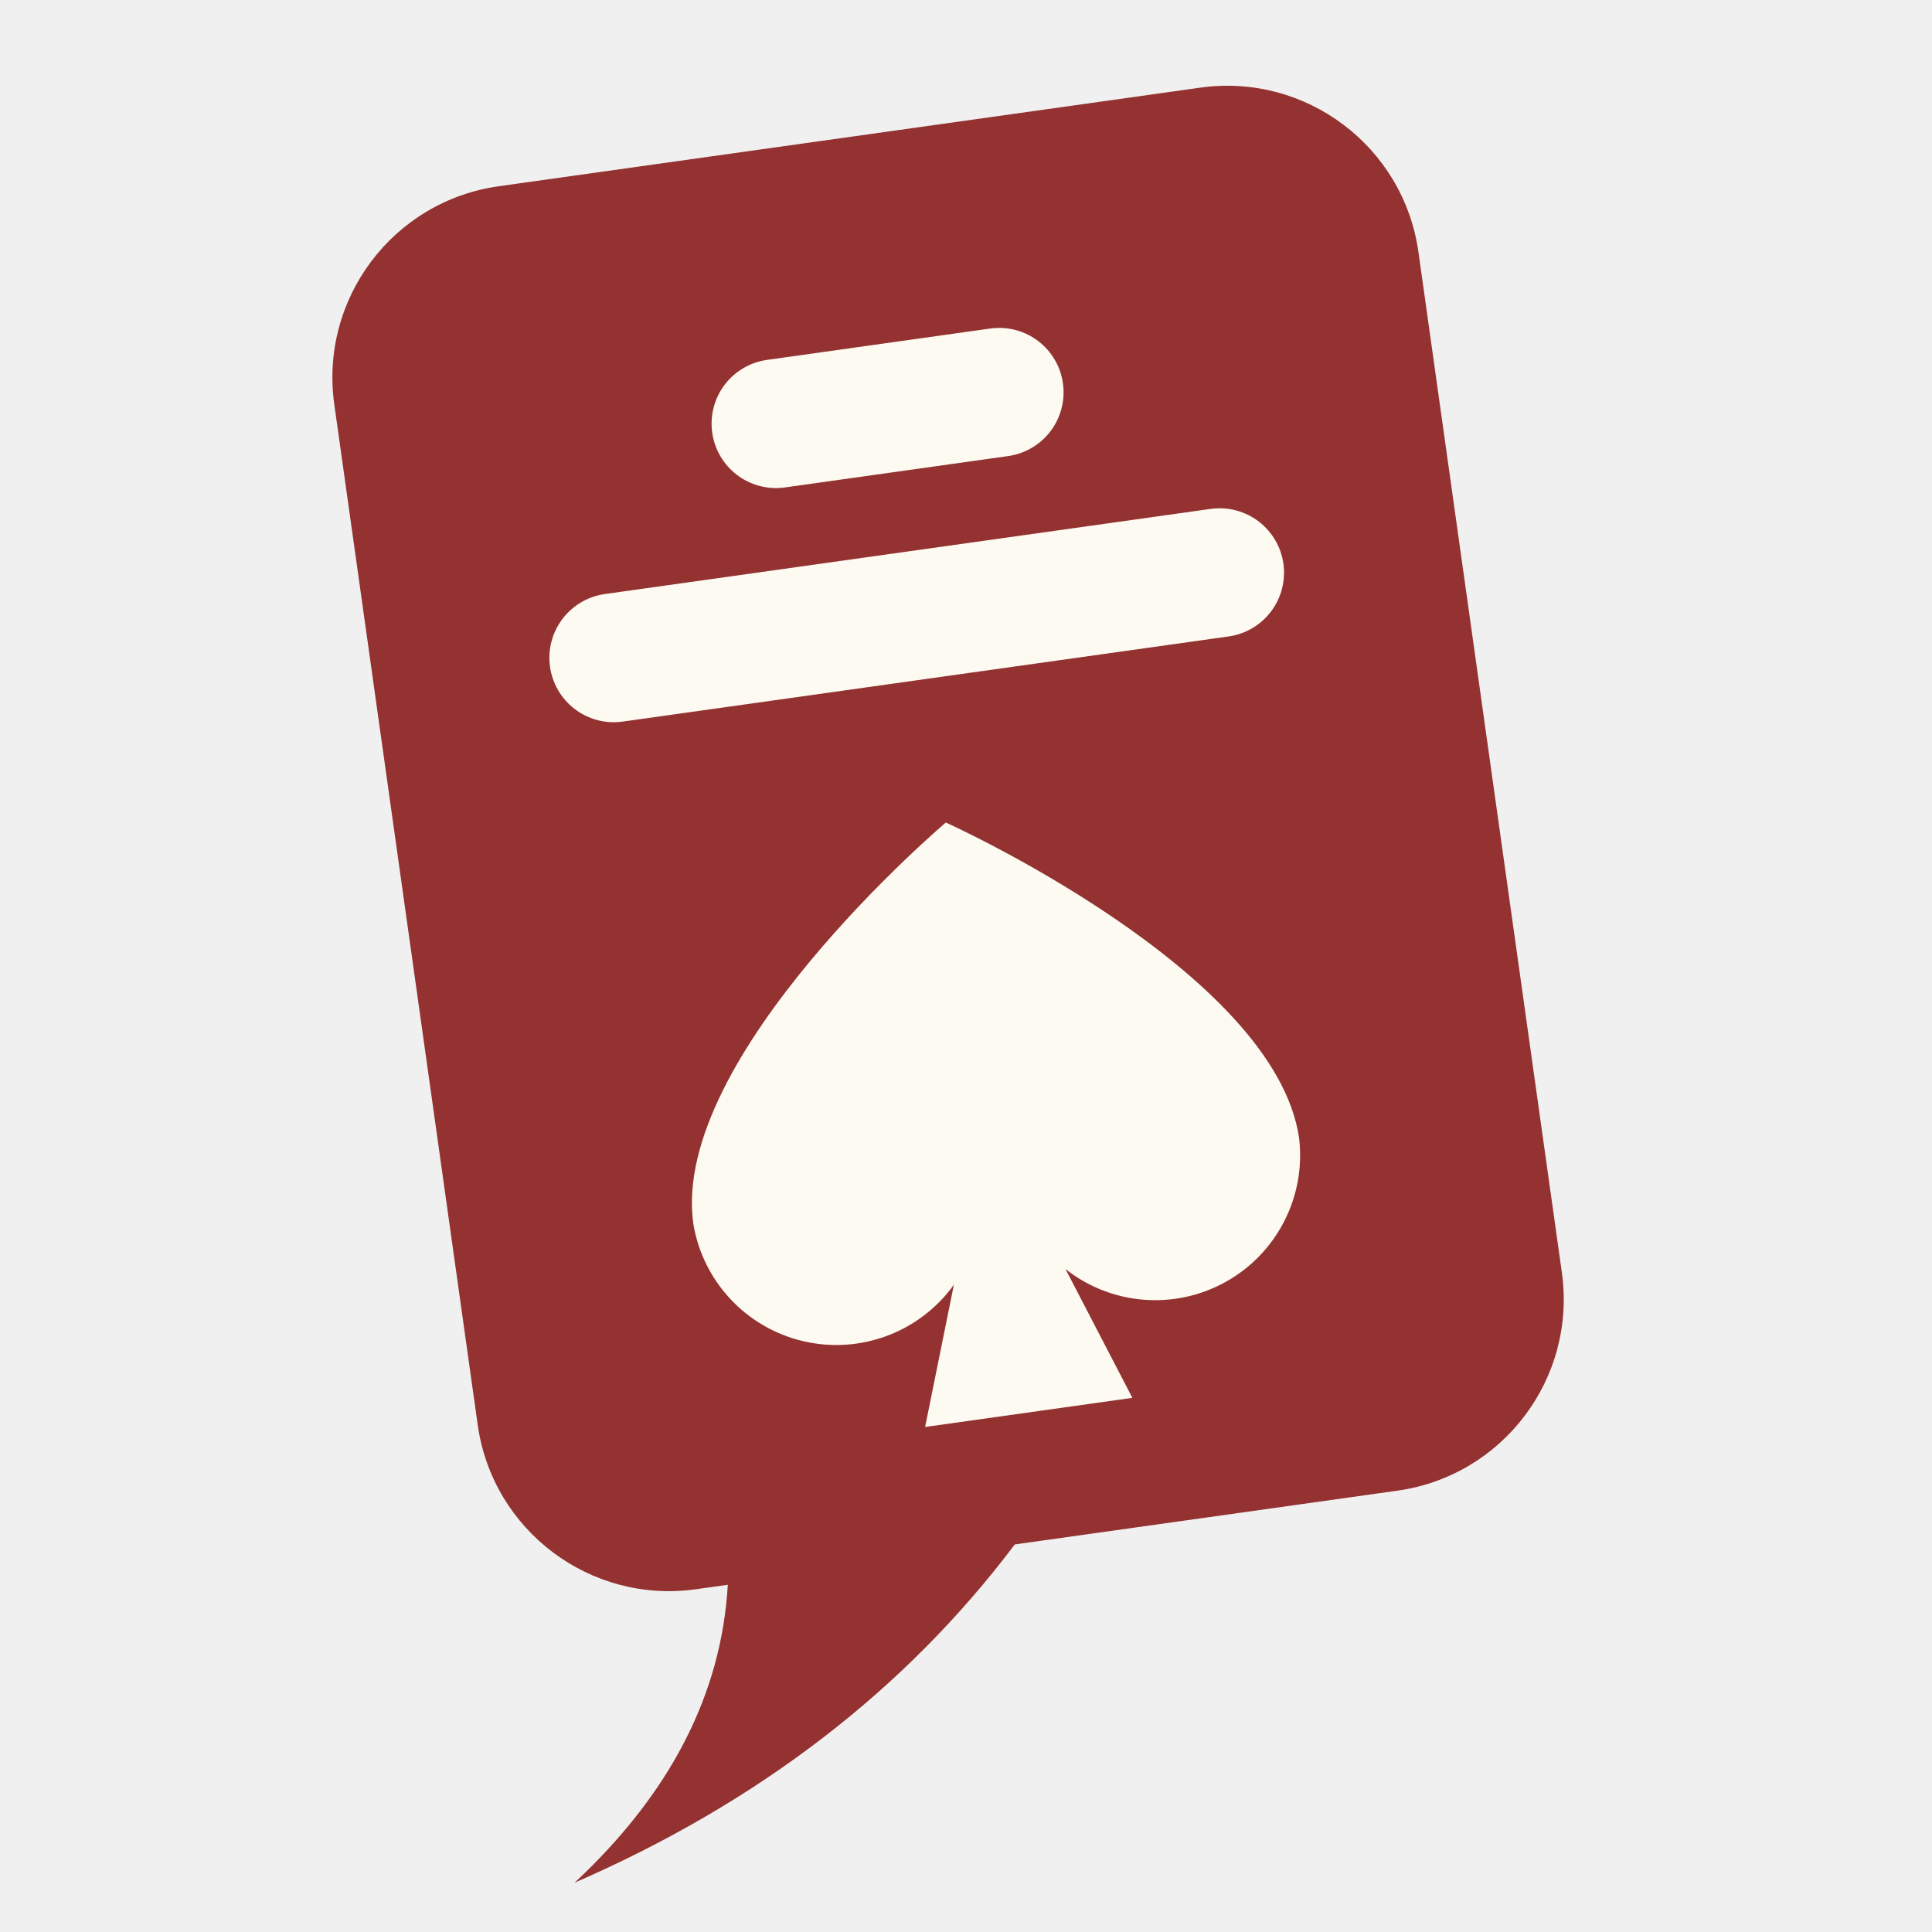
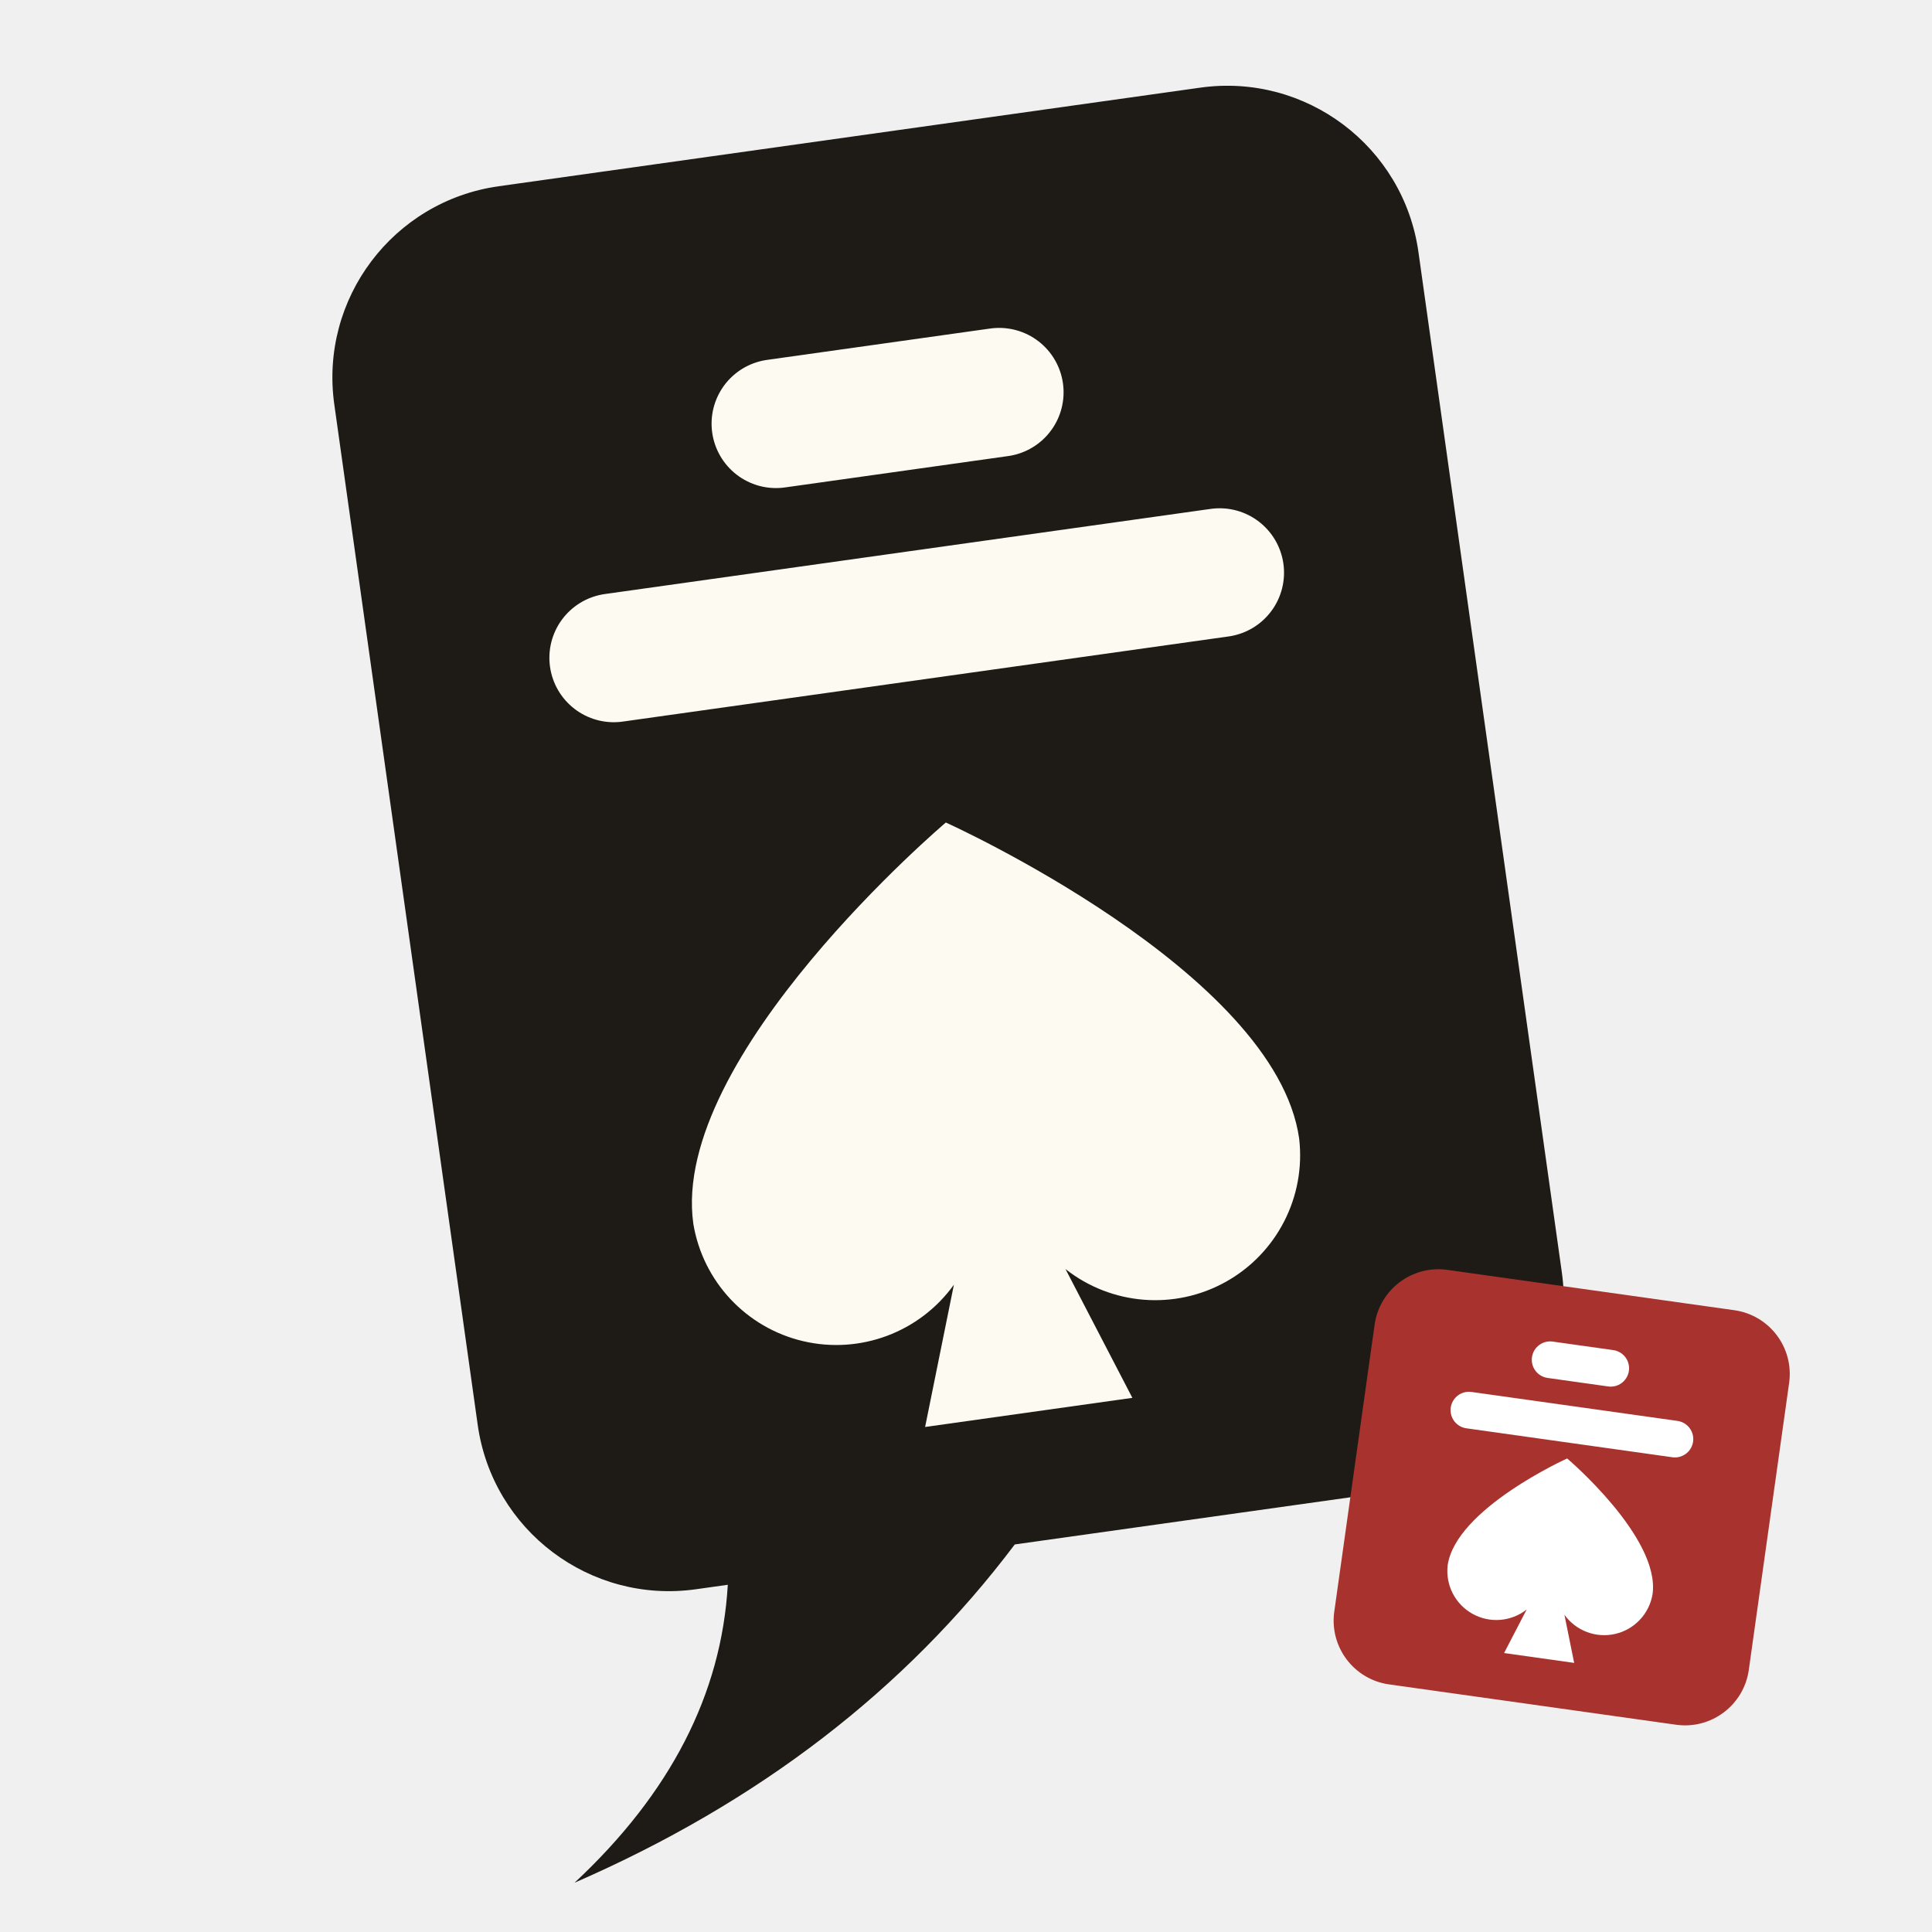
<svg xmlns="http://www.w3.org/2000/svg" viewBox="0 0 120 120" role="img" aria-label="한장 심볼">
  <g transform="rotate(-8 60 60)">
-     <path d="M38 8H82A12 12 0 0 1 94 20V84A12 12 0 0 1 82 96H58Q46 108 28 113Q38 106 40 96H38A12 12 0 0 1 26 84V20A12 12 0 0 1 38 8Z" fill="#933231" />
+     <path d="M38 8H82A12 12 0 0 1 94 20V84A12 12 0 0 1 82 96H58Q46 108 28 113Q38 106 40 96H38A12 12 0 0 1 26 84V20A12 12 0 0 1 38 8Z" fill="#1e1a15" />
    <path d="M53 25H67M41 38H79" stroke="#fdfaf1" stroke-width="8" stroke-linecap="round" />
    <path d="M60 51C60 51 41 63 41 73.5A9 9 0 0 0 56.5 79.5L53.5 88H66.5L63.5 79.5A9 9 0 0 0 79 73.5C79 63 60 51 60 51Z" fill="#fdfaf1" />
  </g>
+   <g transform="rotate(8 97 93)">
+     <rect x="84" y="80" width="26" height="26" rx="4" fill="#a8322d" />
+     <g transform="translate(97 93) scale(0.19) translate(-60 -58)">
+       <path d="M50 14H70M26 34H94" stroke="#ffffff" stroke-width="12" stroke-linecap="round" fill="none" />
+       <g transform="translate(60 79) scale(1.78) translate(-60 -70)">
+         <path d="M60 51C60 51 41 63 41 73.5A9 9 0 0 0 56.5 79.5L53.5 88H66.5L63.5 79.5A9 9 0 0 0 79 73.5C79 63 60 51 60 51Z" fill="#ffffff" />
+       </g>
+     </g>
+   </g>
</svg>
